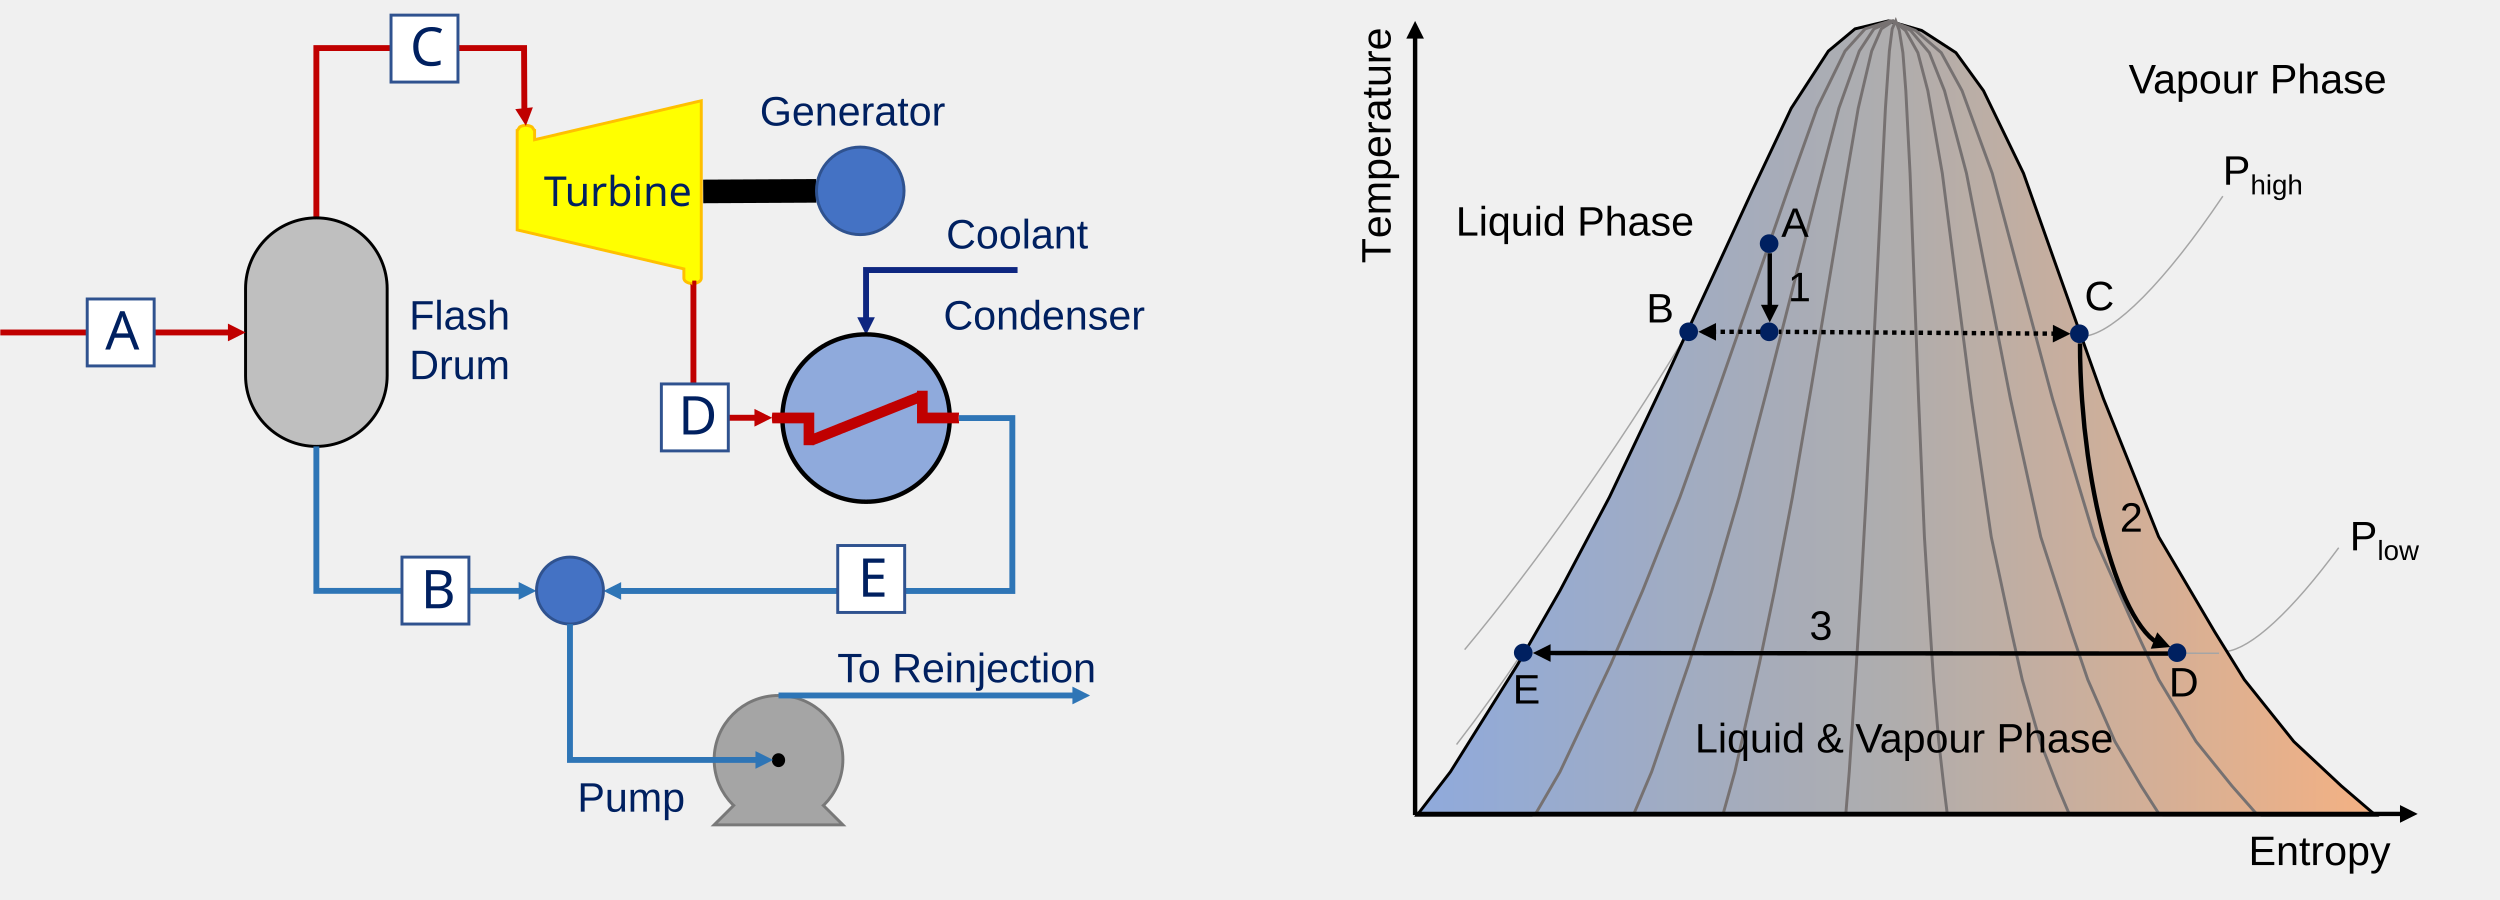
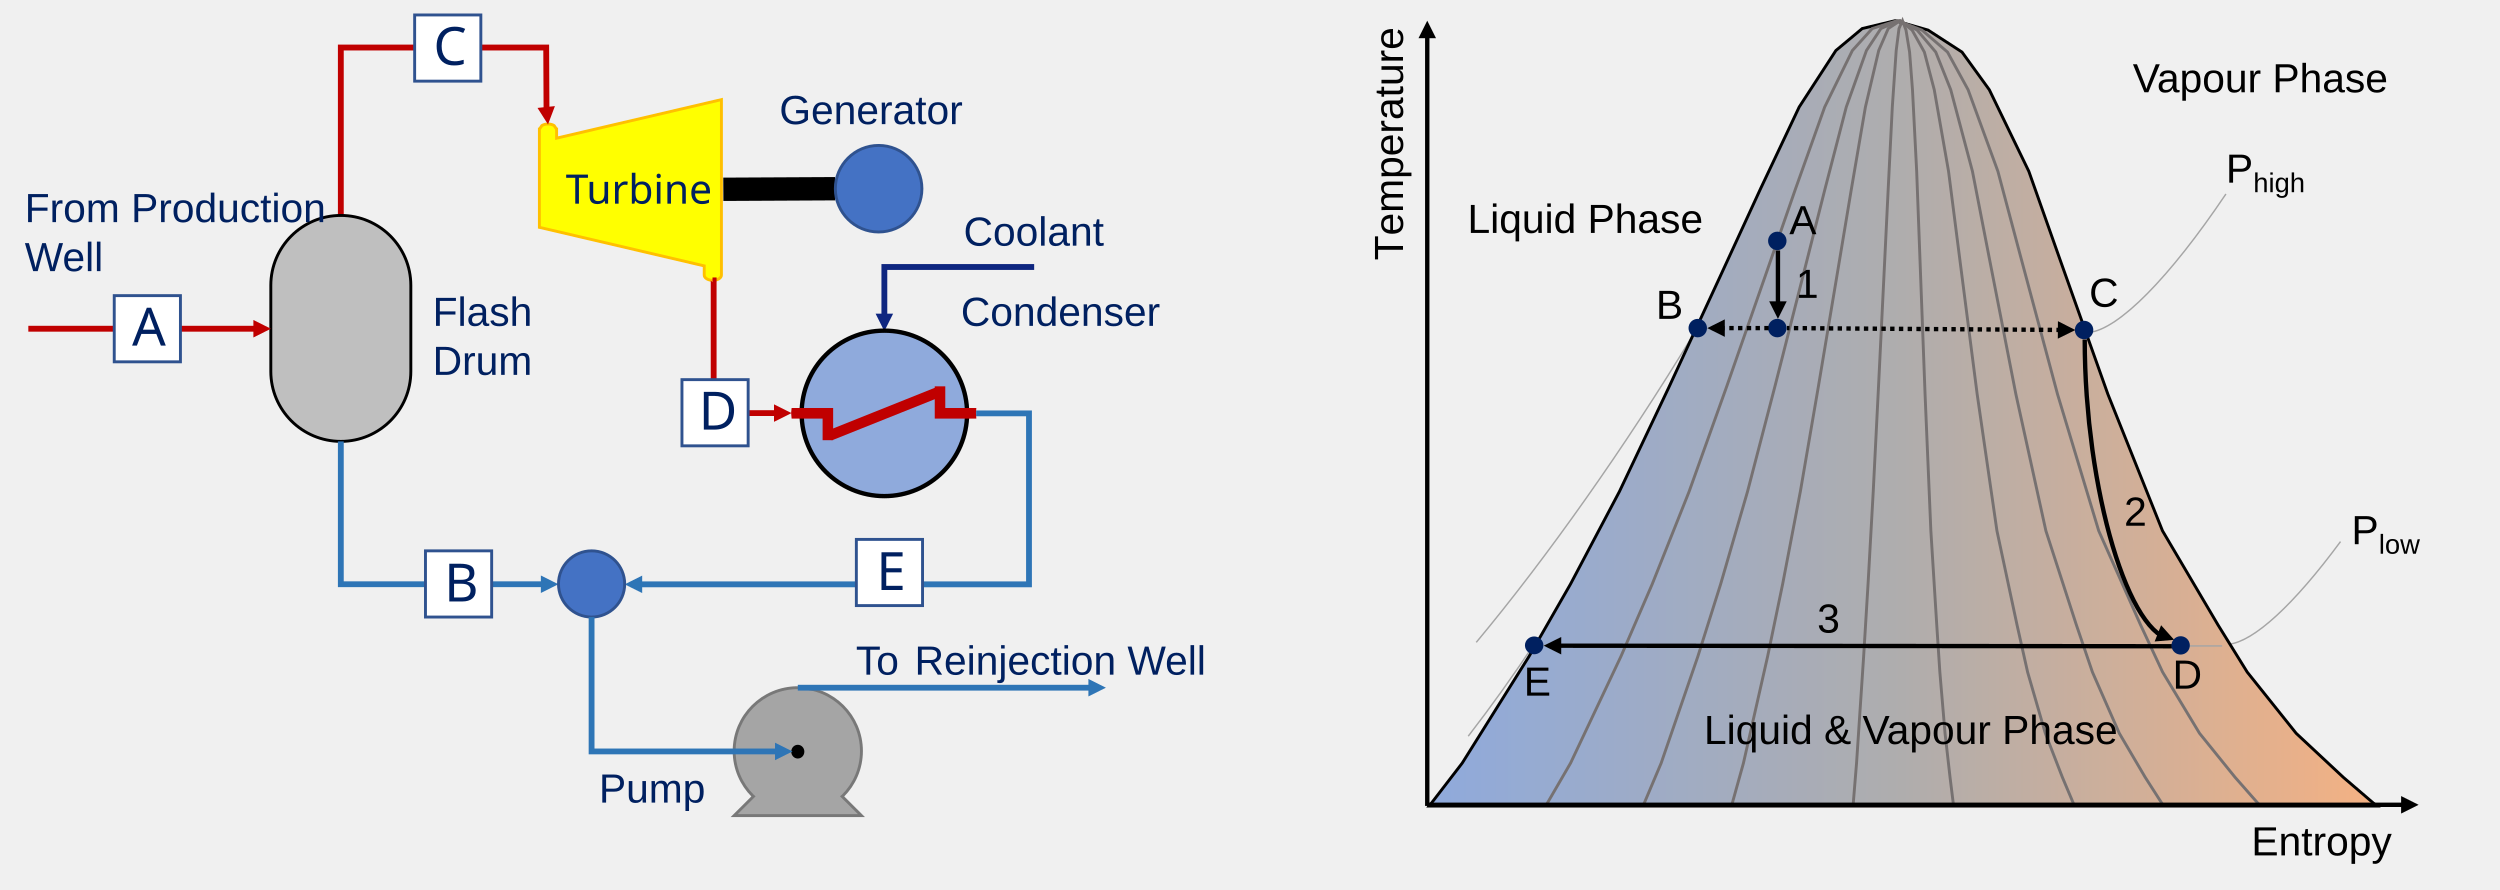
- <svg xmlns="http://www.w3.org/2000/svg" width="3884" height="1398" xml:space="preserve" overflow="hidden">
+ <svg xmlns="http://www.w3.org/2000/svg" width="3928" height="1398" xml:space="preserve" overflow="hidden">
  <defs>
-     <clipPath id="clip0">
-       <rect x="279" y="635" width="3884" height="1398" />
-     </clipPath>
-     <linearGradient x1="2480.5" y1="1284.5" x2="3969.5" y2="1284.5" gradientUnits="userSpaceOnUse" spreadMethod="reflect" id="fill1">
+     <linearGradient x1="2480.5" y1="1284.5" x2="3969.5" y2="1284.5" gradientUnits="userSpaceOnUse" spreadMethod="reflect" id="fill0">
      <stop offset="0" stop-color="#8FAADC" />
      <stop offset="0.5" stop-color="#AFADAD" />
      <stop offset="1" stop-color="#F4B183" />
    </linearGradient>
  </defs>
-   <g clip-path="url(#clip0)" transform="translate(-279 -635)">
+   <g transform="translate(-235 -635)">
    <path d="M244.483 388.589C248.847 447.433 251.072 509.122 251.072 571.227" stroke="#A5A5A5" stroke-width="2.292" stroke-miterlimit="8" fill="none" fill-rule="evenodd" transform="matrix(0.833926 0.551876 0.551876 -0.833926 2123.55 1980.83)" />
    <path d="M143.228 5.701C182.449 31.106 216.733 139.264 235.718 297.484" stroke="#A5A5A5" stroke-width="2.292" stroke-miterlimit="8" fill="none" fill-rule="evenodd" transform="matrix(0.890247 0.455478 0.455478 -0.890247 3387.03 1097.24)" />
    <path d="M143.228 5.701C176.285 27.114 206.106 107.571 226.095 229.279" stroke="#A5A5A5" stroke-width="2.292" stroke-miterlimit="8" fill="none" fill-rule="evenodd" transform="matrix(0.890247 0.455478 0.455478 -0.890247 3606.7 1587.07)" />
    <path d="M230.087 335.321C249.348 508.698 255.716 722.123 247.671 924.658" stroke="#A5A5A5" stroke-width="2.292" stroke-miterlimit="8" fill="none" fill-rule="evenodd" transform="matrix(0.833926 0.551876 0.551876 -0.833926 2177.55 1796.92)" />
-     <path d="M3212.71 667.5 3264.47 682.297 3317.71 716.823 3360.6 776.011 3422.72 904.252 3471.52 1042.36 3546.94 1254.45 3632.72 1469 3719.97 1616.97 3765.82 1690.96 3842.72 1787.14 3916.67 1856.19 3969.5 1901.5 2480.5 1901.5 2532.42 1833.99 2637.42 1666.3 2702.49 1552.85 2779.4 1407.35 2857.78 1242.12 2937.64 1069.48 3001.23 931.38 3061.87 803.139 3119.54 714.357 3160.95 679.831 3212.71 667.5Z" stroke="#000000" stroke-width="4.583" stroke-miterlimit="8" fill="url(#fill1)" fill-rule="evenodd" />
+     <path d="M3212.71 667.5 3264.47 682.297 3317.71 716.823 3360.6 776.011 3422.72 904.252 3471.52 1042.36 3546.94 1254.45 3632.72 1469 3719.97 1616.97 3765.82 1690.96 3842.72 1787.14 3916.67 1856.19 3969.5 1901.5 2480.5 1901.5 2532.42 1833.99 2637.42 1666.3 2702.49 1552.85 2779.4 1407.35 2857.78 1242.12 2937.64 1069.48 3001.23 931.38 3061.87 803.139 3119.54 714.357 3160.95 679.831 3212.71 667.5Z" stroke="#000000" stroke-width="4.583" stroke-miterlimit="8" fill="url(#fill0)" fill-rule="evenodd" />
    <path d="M3215.73 667.5 3254.77 682.297 3294.92 716.823 3327.27 776.011 3374.12 904.252 3410.92 1042.36 3467.81 1254.45 3532.5 1469 3598.31 1616.97 3632.88 1690.96 3690.88 1787.14 3746.65 1856.19 3786.5 1901.5 2663.5 1901.5 2702.66 1833.99 2781.85 1666.3 2830.93 1552.85 2888.93 1407.35 2948.04 1242.12 3008.27 1069.48 3056.23 931.38 3101.96 803.139 3145.46 714.357 3176.69 679.831 3215.73 667.5Z" stroke="#767171" stroke-width="4.583" stroke-miterlimit="8" fill="none" fill-rule="evenodd" />
    <path d="M3218.75 667.5 3247.19 682.297 3276.43 716.823 3299.99 776.011 3334.12 904.252 3360.93 1042.36 3402.36 1254.45 3449.49 1469 3497.42 1616.97 3522.61 1690.96 3564.85 1787.14 3605.48 1856.19 3634.5 1901.5 2816.5 1901.5 2845.02 1833.99 2902.71 1666.3 2938.45 1552.85 2980.7 1407.35 3023.76 1242.12 3067.63 1069.48 3102.57 931.38 3135.88 803.139 3167.57 714.357 3190.31 679.831 3218.75 667.5Z" stroke="#767171" stroke-width="4.583" stroke-miterlimit="8" fill="none" fill-rule="evenodd" />
    <path d="M3220.55 667.5 3239.29 682.297 3258.56 716.823 3274.09 776.011 3296.57 904.252 3314.24 1042.36 3341.54 1254.45 3372.59 1469 3404.17 1616.97 3420.77 1690.96 3448.61 1787.14 3475.38 1856.19 3494.5 1901.5 2955.5 1901.5 2974.29 1833.99 3012.3 1666.3 3035.86 1552.85 3063.7 1407.35 3092.07 1242.12 3120.98 1069.48 3144 931.38 3165.95 803.139 3186.83 714.357 3201.82 679.831 3220.55 667.5Z" stroke="#767171" stroke-width="4.583" stroke-miterlimit="8" fill="none" fill-rule="evenodd" />
    <path d="M3224.2 667.5 3229.69 682.297 3235.34 716.823 3239.89 776.011 3246.48 904.252 3251.66 1042.36 3259.66 1254.45 3268.76 1469 3278.02 1616.97 3282.89 1690.96 3291.05 1787.14 3298.89 1856.19 3304.5 1901.5 3146.5 1901.5 3152.01 1833.99 3163.15 1666.3 3170.06 1552.85 3178.22 1407.35 3186.53 1242.12 3195.01 1069.48 3201.76 931.38 3208.19 803.139 3214.31 714.357 3218.7 679.831 3224.2 667.5Z" stroke="#767171" stroke-width="4.583" stroke-miterlimit="8" fill="none" fill-rule="evenodd" />
    <path d="M3726.44 1649.9 2660 1649" stroke="#A5A5A5" stroke-width="2.292" stroke-miterlimit="8" fill="none" fill-rule="evenodd" />
    <path d="M3.438-1.00548e-06 3.438 1210.9-3.437 1210.9-3.438 1.00548e-06ZM13.75 1206.31 0 1233.81-13.75 1206.31Z" transform="matrix(1 0 0 -1 2477.5 1901.31)" />
    <path d="M7.96451e-07-3.438 1534.7-3.437 1534.7 3.438-7.96451e-07 3.438ZM1530.12-13.75 1557.62 0 1530.12 13.75Z" transform="matrix(1 0 0 -1 2477.5 1899.5)" />
    <text font-family="Arial,Arial_MSFontService,sans-serif" font-weight="400" font-size="64" transform="matrix(-1.83697e-16 -1 1 -1.83697e-16 2439.38 1044)">T</text>
    <text font-family="Arial,Arial_MSFontService,sans-serif" font-weight="400" font-size="64" transform="matrix(-1.83697e-16 -1 1 -1.83697e-16 2439.38 1005)">emperature</text>
    <text font-family="Arial,Arial_MSFontService,sans-serif" font-weight="400" font-size="64" transform="matrix(1 0 0 1 3772.41 1979)">Entropy</text>
    <text font-family="Arial,Arial_MSFontService,sans-serif" font-weight="400" font-size="64" transform="matrix(1 0 0 1 3732.39 922)">P</text>
    <text font-family="Arial,Arial_MSFontService,sans-serif" font-weight="400" font-size="43" transform="matrix(1 0 0 1 3775.35 937)">high</text>
    <text font-family="Arial,Arial_MSFontService,sans-serif" font-weight="400" font-size="64" transform="matrix(1 0 0 1 3929.64 1490)">P</text>
    <text font-family="Arial,Arial_MSFontService,sans-serif" font-weight="400" font-size="43" transform="matrix(1 0 0 1 3972.61 1505)">low</text>
    <path d="M2631 1649C2631 1641.27 2637.49 1635 2645.5 1635 2653.51 1635 2660 1641.27 2660 1649 2660 1656.73 2653.51 1663 2645.5 1663 2637.49 1663 2631 1656.73 2631 1649Z" fill="#002060" fill-rule="evenodd" />
    <path d="M3647.55 1653.83 2683.41 1652.96 2683.42 1646.08 3647.55 1646.96ZM2687.99 1663.28 2660.5 1649.5 2688.01 1635.78Z" />
-     <path d="M0.029-3.437 22.188-3.25 44.314-2.623 66.374-1.62 88.257-0.241 131.482 3.518 173.711 8.656 194.344 11.729 214.59 15.051 234.338 18.687 253.651 22.575 272.464 26.776 290.715 31.166 308.345 35.809 325.356 40.643 341.682 45.729 357.267 50.945 372.047 56.416 386.083 62.018 399.195 67.818 411.437 73.75 422.761 79.823 433.104 86.041 442.466 92.41 450.726 98.877 457.894 105.464 464.123 112.505 466.449 117.854 460.145 120.596 458.035 115.746 458.613 116.653 452.863 110.153 453.112 110.406 446.174 104.031 446.381 104.207 438.318 97.894 438.504 98.03 429.316 91.78 429.479 91.883 419.291 85.758 419.438 85.842 408.25 79.842 408.376 79.906 396.251 74.031 396.36 74.081 383.36 68.331 383.476 68.38 369.538 62.818 369.619 62.849 354.932 57.411 355.034 57.447 339.534 52.26 339.603 52.282 323.353 47.219 323.435 47.244 306.498 42.432 306.562 42.449 289 37.824 289.071 37.842 270.884 33.467 270.938 33.48 252.188 29.292 252.259 29.307 233.009 25.432 233.065 25.443 213.378 21.818 213.443 21.83 193.256 18.517 193.306 18.525 172.744 15.463 172.835 15.475 130.71 10.35 130.827 10.362 87.702 6.612 87.784 6.618 65.971 5.243 66.031 5.246 44.031 4.246 44.09 4.249 22.028 3.624 22.096 3.625-0.029 3.437ZM474.379 109.884 471.769 140.519 448.827 120.049Z" transform="matrix(1.83697e-16 1 1 -1.83697e-16 3510.5 1168.5)" />
+     <path d="M0.032-3.437 22.17-3.233 44.295-2.629 66.332-1.638 88.253-0.272 131.488 3.528 173.686 8.669 194.311 11.713 214.533 15.053 234.324 18.677 253.641 22.572 272.443 26.727 290.685 31.127 308.326 35.762 325.323 40.617 341.634 45.683 357.216 50.945 372.027 56.392 386.027 62.013 399.173 67.796 411.424 73.732 422.74 79.811 433.08 86.025 442.404 92.369 450.672 98.838 457.842 105.436 464.101 112.426 466.467 117.84 460.168 120.594 458.023 115.685 458.611 116.602 452.831 110.145 453.064 110.382 446.118 103.99 446.327 104.168 438.257 97.853 438.442 97.988 429.292 91.764 429.455 91.868 419.269 85.747 419.413 85.829 408.234 79.823 408.362 79.888 396.232 74.011 396.346 74.064 383.31 68.328 383.413 68.372 369.513 62.791 369.607 62.827 354.886 57.413 354.973 57.444 339.474 52.21 339.554 52.236 323.321 47.195 323.397 47.217 306.473 42.382 306.544 42.402 288.972 37.785 289.039 37.802 270.863 33.417 270.927 33.432 252.189 29.292 252.251 29.305 232.995 25.422 233.055 25.434 213.324 21.821 213.383 21.831 193.219 18.501 193.278 18.51 172.726 15.476 172.812 15.488 130.714 10.359 130.829 10.371 87.695 6.58 87.782 6.587 65.934 5.225 65.994 5.229 44.016 4.24 44.077 4.242 22.013 3.64 22.075 3.641-0.032 3.437ZM474.408 109.886 471.769 140.519 448.847 120.027Z" transform="matrix(1.83697e-16 1 1 -1.83697e-16 3510.5 1168.5)" />
    <text font-family="Arial,Arial_MSFontService,sans-serif" font-weight="400" font-size="64" transform="matrix(1 0 0 1 2540.78 1001)">Liquid Phase</text>
    <text font-family="Arial,Arial_MSFontService,sans-serif" font-weight="400" font-size="64" transform="matrix(1 0 0 1 2912.33 1804)">Liquid &amp; Vapour Phase</text>
    <text font-family="Arial,Arial_MSFontService,sans-serif" font-weight="400" font-size="64" transform="matrix(1 0 0 1 3586.04 780)">Vapour Phase</text>
    <path d="M3472.89 1156.84 3466.01 1156.79 3466.06 1149.91 3472.93 1149.96ZM3459.14 1156.74 3452.26 1156.7 3452.31 1149.82 3459.18 1149.87ZM3445.39 1156.65 3438.51 1156.6 3438.56 1149.73 3445.43 1149.78ZM3431.64 1156.56 3424.76 1156.51 3424.81 1149.64 3431.68 1149.68ZM3417.89 1156.47 3411.01 1156.42 3411.06 1149.54 3417.93 1149.59ZM3404.14 1156.37 3397.26 1156.33 3397.31 1149.45 3404.19 1149.5ZM3390.39 1156.28 3383.51 1156.23 3383.56 1149.36 3390.44 1149.41ZM3376.64 1156.19 3369.76 1156.14 3369.81 1149.27 3376.69 1149.31ZM3362.89 1156.09 3356.01 1156.05 3356.06 1149.17 3362.94 1149.22ZM3349.14 1156 3342.27 1155.96 3342.31 1149.08 3349.19 1149.13ZM3335.39 1155.91 3328.52 1155.86 3328.56 1148.99 3335.44 1149.03ZM3321.64 1155.82 3314.77 1155.77 3314.81 1148.9 3321.69 1148.94ZM3307.89 1155.72 3301.02 1155.68 3301.06 1148.8 3307.94 1148.85ZM3294.14 1155.63 3287.27 1155.59 3287.31 1148.71 3294.19 1148.76ZM3280.39 1155.54 3273.52 1155.49 3273.56 1148.62 3280.44 1148.66ZM3266.64 1155.45 3259.77 1155.4 3259.81 1148.53 3266.69 1148.57ZM3252.89 1155.35 3246.02 1155.31 3246.06 1148.43 3252.94 1148.48ZM3239.14 1155.26 3232.27 1155.22 3232.31 1148.34 3239.19 1148.39ZM3225.39 1155.17 3218.52 1155.12 3218.56 1148.25 3225.44 1148.29ZM3211.64 1155.08 3204.77 1155.03 3204.81 1148.16 3211.69 1148.2ZM3197.89 1154.98 3191.02 1154.94 3191.06 1148.06 3197.94 1148.11ZM3184.14 1154.89 3177.27 1154.85 3177.32 1147.97 3184.19 1148.02ZM3170.39 1154.8 3163.52 1154.75 3163.57 1147.88 3170.44 1147.92ZM3156.64 1154.71 3149.77 1154.66 3149.82 1147.79 3156.69 1147.83ZM3142.89 1154.61 3136.02 1154.57 3136.07 1147.69 3142.94 1147.74ZM3129.15 1154.52 3122.27 1154.47 3122.32 1147.6 3129.19 1147.65ZM3115.4 1154.43 3108.52 1154.38 3108.57 1147.51 3115.44 1147.55ZM3101.65 1154.34 3094.77 1154.29 3094.82 1147.41 3101.69 1147.46ZM3087.9 1154.24 3081.02 1154.2 3081.07 1147.32 3087.94 1147.37ZM3074.15 1154.15 3067.27 1154.1 3067.32 1147.23 3074.19 1147.28ZM3060.4 1154.06 3053.52 1154.01 3053.57 1147.14 3060.44 1147.18ZM3046.65 1153.97 3042.48 1153.94 3042.52 1147.06 3046.69 1147.09ZM3468.42 1139.62 3495.83 1153.55 3468.23 1167.12Z" />
    <text font-family="Arial,Arial_MSFontService,sans-serif" font-weight="400" font-size="64" transform="matrix(1 0 0 1 3648.58 1717)">D</text>
    <text font-family="Arial,Arial_MSFontService,sans-serif" font-weight="400" font-size="64" transform="matrix(1 0 0 1 2629.21 1728)">E</text>
    <path d="M3013 1013.5C3013 1005.49 3019.49 999 3027.5 999 3035.51 999 3042 1005.49 3042 1013.5 3042 1021.51 3035.51 1028 3027.5 1028 3019.49 1028 3013 1021.51 3013 1013.5Z" fill="#002060" fill-rule="evenodd" />
    <path d="M3013 1150.5C3013 1142.49 3019.49 1136 3027.5 1136 3035.51 1136 3042 1142.49 3042 1150.5 3042 1158.51 3035.51 1165 3027.5 1165 3019.49 1165 3013 1158.51 3013 1150.5Z" fill="#002060" fill-rule="evenodd" />
    <path d="M3495 1153.5C3495 1145.49 3501.49 1139 3509.5 1139 3517.51 1139 3524 1145.49 3524 1153.5 3524 1161.51 3517.51 1168 3509.5 1168 3501.49 1168 3495 1161.51 3495 1153.5Z" fill="#002060" fill-rule="evenodd" />
    <path d="M2888 1150.5C2888 1142.49 2894.49 1136 2902.5 1136 2910.51 1136 2917 1142.49 2917 1150.5 2917 1158.51 2910.51 1165 2902.5 1165 2894.49 1165 2888 1158.51 2888 1150.5Z" fill="#002060" fill-rule="evenodd" />
    <path d="M0.001-3.438 6.876-3.436 6.874 3.439-0.001 3.438ZM13.751-3.434 20.626-3.432 20.624 3.443 13.749 3.441ZM27.501-3.43 34.376-3.429 34.374 3.446 27.499 3.445ZM41.251-3.427 48.126-3.425 48.124 3.45 41.249 3.448ZM55.001-3.423 61.876-3.422 61.874 3.453 54.999 3.452ZM68.751-3.42 73.522-3.419 73.52 3.456 68.749 3.455ZM68.942-13.732 96.438 0.025 68.934 13.768Z" transform="matrix(-1 0 0 1 3013.94 1150.5)" />
    <path d="M3031.94 1028.5 3031.94 1113.09 3025.06 1113.09 3025.06 1028.5ZM3042.25 1108.5 3028.5 1136 3014.75 1108.5Z" />
    <path d="M3650.42 1639.5C3655.69 1633.53 3664.8 1632.96 3670.77 1638.23 3676.75 1643.51 3677.31 1652.62 3672.04 1658.59 3666.77 1664.56 3657.66 1665.13 3651.69 1659.86 3645.72 1654.59 3645.15 1645.47 3650.42 1639.5Z" fill="#002060" fill-rule="evenodd" />
    <text font-family="Arial,Arial_MSFontService,sans-serif" font-weight="400" font-size="64" transform="matrix(1 0 0 1 3046.35 1003)">A</text>
    <text font-family="Arial,Arial_MSFontService,sans-serif" font-weight="400" font-size="64" transform="matrix(1 0 0 1 2836.85 1136)">B</text>
    <text font-family="Arial,Arial_MSFontService,sans-serif" font-weight="400" font-size="64" transform="matrix(1 0 0 1 3517.47 1117)">C</text>
    <path d="M0-4.583 239.952-4.583 239.952 77.949 230.786 77.949 230.786 0 235.369 4.583 0 4.583ZM249.119 73.365 235.369 100.865 221.619 73.365Z" fill="#0E2680" transform="matrix(-1 1.22465e-16 1.22465e-16 1 1859.87 1054.5)" />
    <path d="M4.583 22.917 4.584 67.852-4.583 67.853-4.583 22.917ZM-13.75 27.5 0 0 13.75 27.5Z" fill="#FF6600" transform="matrix(1 0 0 -1 1622.5 1362.35)" />
    <text fill="#002060" font-family="Arial,Arial_MSFontService,sans-serif" font-weight="400" font-size="64" transform="matrix(1 0 0 1 1748.98 1021)">Coolant</text>
    <path d="M1368.5 791.5 1368.5 1022.42 1368.5 1059.1 1368.5 1067.25 1368.5 1067.25C1368.5 1071.8 1362.45 1075.5 1354.99 1075.5 1347.52 1075.5 1341.47 1071.8 1341.47 1067.25L1341.47 1067.25 1341.47 1052.77 1082.5 992.197 1082.5 882.743 1082.5 858.399 1082.5 838.086 1082.5 837.92 1082.61 837.92 1086.46 832.25C1088.9 830.756 1092.28 829.832 1096.01 829.832 1099.74 829.832 1103.12 830.756 1105.57 832.25L1109.41 837.92 1109.53 837.92 1109.53 838.086 1109.53 852.077Z" stroke="#FFC000" stroke-width="4.583" stroke-miterlimit="8" fill="#FFFF00" fill-rule="evenodd" />
    <text fill="#002060" font-family="Calibri,Calibri_MSFontService,sans-serif" font-weight="400" font-size="64" transform="matrix(1 0 0 1 1123.93 955)">Turbine</text>
    <path d="M765.917 974.347 765.917 705.104 1097.76 705.104 1098.25 807.683 1089.09 807.727 1088.61 709.709 1093.2 714.271 770.5 714.271 775.083 709.687 775.083 974.347ZM1106.88 801.733 1096.02 830.5 1079.52 804.558Z" fill="#C00000" />
    <rect x="886.5" y="658.5" width="104" height="104" stroke="#2F528F" stroke-width="4.583" stroke-miterlimit="8" fill="#FFFFFF" />
    <text fill="#002060" font-family="Calibri,Calibri_MSFontService,sans-serif" font-weight="400" font-size="83" transform="matrix(1 0 0 1 915.976 737)">C</text>
    <path d="M1354.5 1070.92 1360.88 1070.92 1360.88 1284.05 1356.3 1279.46 1455.69 1279.46 1455.69 1288.63 1351.71 1288.63 1351.71 1075.5 1356.3 1080.08 1354.5 1080.08ZM1451.11 1270.3 1478.61 1284.05 1451.11 1297.8Z" fill="#C00000" />
    <path d="M100 0C155.229 0 200 44.571 200 99.552 200 127.043 188.807 151.931 170.711 169.947L169.668 170.803 200 201 0 201 30.332 170.803 29.289 169.947C11.193 151.931 0 127.043 0 99.552 0 44.571 44.772 0 100 0Z" stroke="#787878" stroke-width="4.583" stroke-miterlimit="8" fill="#A5A5A5" fill-rule="evenodd" transform="matrix(-1 0 0 1 1588.5 1715.5)" />
    <path d="M0 8.5C-1.01849e-15 3.806 3.582-1.08218e-15 8-2.16435e-15 12.418-4.3287e-15 16 3.806 16 8.5 16 13.195 12.418 17 8 17 3.582 17-5.09247e-15 13.195 0 8.5Z" stroke="#000000" stroke-width="4.583" stroke-miterlimit="8" fill-rule="evenodd" transform="matrix(-1 0 0 1 1496.5 1807.5)" />
    <path d="M0 4.583-83.075 4.583-78.492 0-78.492 268.612-83.075 264.029 529.263 264.029 529.263 273.196-87.658 273.196-87.658-4.583 0-4.583ZM524.679 254.862 552.179 268.612 524.679 282.362Z" fill="#2E75B6" transform="matrix(-1 0 0 1 1768.68 1284.5)" />
    <rect x="1306.5" y="1231.5" width="104" height="104" stroke="#2F528F" stroke-width="4.583" stroke-miterlimit="8" fill="#FFFFFF" />
    <text fill="#002060" font-family="Calibri,Calibri_MSFontService,sans-serif" font-weight="400" font-size="83" transform="matrix(1 0 0 1 1332.81 1310)">D</text>
    <path d="M1494.5 1284.5C1494.5 1212.7 1552.7 1154.5 1624.5 1154.5 1696.3 1154.5 1754.5 1212.7 1754.5 1284.5 1754.5 1356.3 1696.3 1414.5 1624.5 1414.5 1552.7 1414.5 1494.5 1356.3 1494.5 1284.5Z" stroke="#000000" stroke-width="6.875" stroke-miterlimit="8" fill="#8FAADC" fill-rule="evenodd" />
    <path d="M1703.68 1242 1720.22 1242 1720.22 1276.03 1769 1276.03 1768.42 1283.72 1769 1292.66 1720.22 1292.66 1718.58 1292.66 1703.68 1292.66 1703.68 1262.22 1544.03 1326.1 1544.03 1326.69 1542.56 1326.69 1541.79 1327 1541.67 1326.69 1527.48 1326.69 1527.48 1292.66 1478.79 1292.66 1478 1283.72 1478.79 1276.03 1527.48 1276.03 1529.21 1276.03 1544.03 1276.03 1544.03 1308.21 1703.68 1244.32 1703.68 1242Z" fill="#C00000" fill-rule="evenodd" />
    <rect x="1580.5" y="1482.5" width="104" height="104" stroke="#2F528F" stroke-width="4.583" stroke-miterlimit="8" fill="#FFFFFF" />
    <text fill="#002060" font-family="Calibri,Calibri_MSFontService,sans-serif" font-weight="400" font-size="83" transform="matrix(1 0 0 1 1611.94 1562)">E</text>
    <text fill="#002060" font-family="Arial,Arial_MSFontService,sans-serif" font-weight="400" font-size="64" transform="matrix(1 0 0 1 1176.08 1896)">Pump</text>
    <text fill="#002060" font-family="Arial,Arial_MSFontService,sans-serif" font-weight="400" font-size="64" transform="matrix(1 0 0 1 1744.74 1147)">Condenser</text>
    <path d="M880.5 1218.5C880.5 1279.25 831.251 1328.5 770.5 1328.5L770.5 1328.5C709.749 1328.5 660.5 1279.25 660.5 1218.5L660.5 1083.5C660.5 1022.75 709.749 973.5 770.5 973.5L770.5 973.5C831.251 973.5 880.5 1022.75 880.5 1083.5Z" stroke="#000000" stroke-width="4.583" stroke-miterlimit="8" fill="#BFBFBF" fill-rule="evenodd" />
    <path d="M279.5 1146.92 637.69 1146.92 637.69 1156.08 279.5 1156.08ZM633.107 1137.75 660.607 1151.5 633.107 1165.25Z" fill="#C00000" />
    <rect x="414.5" y="1099.5" width="104" height="104" stroke="#2F528F" stroke-width="4.583" stroke-miterlimit="8" fill="#FFFFFF" />
    <text fill="#002060" font-family="Calibri,Calibri_MSFontService,sans-serif" font-weight="400" font-size="83" transform="matrix(1 0 0 1 442.531 1178)">A</text>
    <path d="M0-4.583 229.037-4.583 229.037 318.884 219.87 318.884 219.87 0 224.454 4.583 0 4.583ZM238.204 314.3 224.454 341.8 210.704 314.3Z" fill="#2E75B6" transform="matrix(1.83697e-16 1 1 -1.83697e-16 770.5 1328.5)" />
    <path d="M1112.5 1552.5C1112.5 1523.78 1135.78 1500.5 1164.5 1500.5 1193.22 1500.5 1216.5 1523.78 1216.5 1552.5 1216.5 1581.22 1193.22 1604.5 1164.5 1604.5 1135.78 1604.5 1112.5 1581.22 1112.5 1552.5Z" stroke="#2F528F" stroke-width="4.583" stroke-miterlimit="8" fill="#4472C4" fill-rule="evenodd" />
    <path d="M0-4.583 215.734-4.583 215.734 292.783 206.568 292.783 206.568 0 211.151 4.583 0 4.583ZM224.901 288.2 211.151 315.7 197.401 288.2Z" fill="#2E75B6" transform="matrix(1.83697e-16 1 1 -1.83697e-16 1164.5 1604.5)" />
    <path d="M3.41688e-06-4.583 461.177-4.583 461.177 4.584-3.41688e-06 4.583ZM456.594-13.75 484.094 0 456.594 13.75Z" fill="#2E75B6" transform="matrix(1 0 0 -1 1488.5 1715.5)" />
-     <text fill="#002060" font-family="Arial,Arial_MSFontService,sans-serif" font-weight="400" font-size="64" transform="matrix(1 0 0 1 1579.76 1695)">To Reinjection</text>
+     <text fill="#002060" font-family="Arial,Arial_MSFontService,sans-serif" font-weight="400" font-size="64" transform="matrix(1 0 0 1 1579.76 1695)">To </text>
+     <text fill="#002060" font-family="Arial,Arial_MSFontService,sans-serif" font-weight="400" font-size="64" transform="matrix(1 0 0 1 1672 1695)">Reinjection Well</text>
    <rect x="903.5" y="1500.5" width="104" height="104" stroke="#2F528F" stroke-width="4.583" stroke-miterlimit="8" fill="#FFFFFF" />
    <text fill="#002060" font-family="Calibri,Calibri_MSFontService,sans-serif" font-weight="400" font-size="83" transform="matrix(1 0 0 1 932.889 1580)">B</text>
    <text fill="#002060" font-family="Arial,Arial_MSFontService,sans-serif" font-weight="400" font-size="64" transform="matrix(1 0 0 1 914.82 1147)">Flash</text>
    <text fill="#002060" font-family="Arial,Arial_MSFontService,sans-serif" font-weight="400" font-size="64" transform="matrix(1 0 0 1 914.82 1224)">Drum</text>
    <text font-family="Arial,Arial_MSFontService,sans-serif" font-weight="400" font-size="64" transform="matrix(1 0 0 1 3056.79 1103)">1</text>
    <text font-family="Arial,Arial_MSFontService,sans-serif" font-weight="400" font-size="64" transform="matrix(1 0 0 1 3572.42 1461)">2</text>
    <text font-family="Arial,Arial_MSFontService,sans-serif" font-weight="400" font-size="64" transform="matrix(1 0 0 1 3090.22 1629)">3</text>
    <path d="M0 0 175.734 0.93" stroke="#000000" stroke-width="36.667" stroke-miterlimit="8" fill="none" fill-rule="evenodd" transform="matrix(1 0 0 -1 1371.5 932.43)" />
    <path d="M1547.5 931.5C1547.5 893.945 1577.94 863.5 1615.5 863.5 1653.06 863.5 1683.5 893.945 1683.5 931.5 1683.5 969.055 1653.06 999.5 1615.5 999.5 1577.94 999.5 1547.5 969.055 1547.5 931.5Z" stroke="#2F528F" stroke-width="4.583" stroke-miterlimit="8" fill="#4472C4" fill-rule="evenodd" />
    <text fill="#002060" font-family="Arial,Arial_MSFontService,sans-serif" font-weight="400" font-size="64" transform="matrix(1 0 0 1 1459.51 830)">Generator</text>
+     <text fill="#002060" font-family="Arial,Arial_MSFontService,sans-serif" font-weight="400" font-size="64" transform="matrix(1 0 0 1 273.865 984)">From Production </text>
+     <text fill="#002060" font-family="Arial,Arial_MSFontService,sans-serif" font-weight="400" font-size="64" transform="matrix(1 0 0 1 273.865 1061)">Well</text>
  </g>
</svg>
